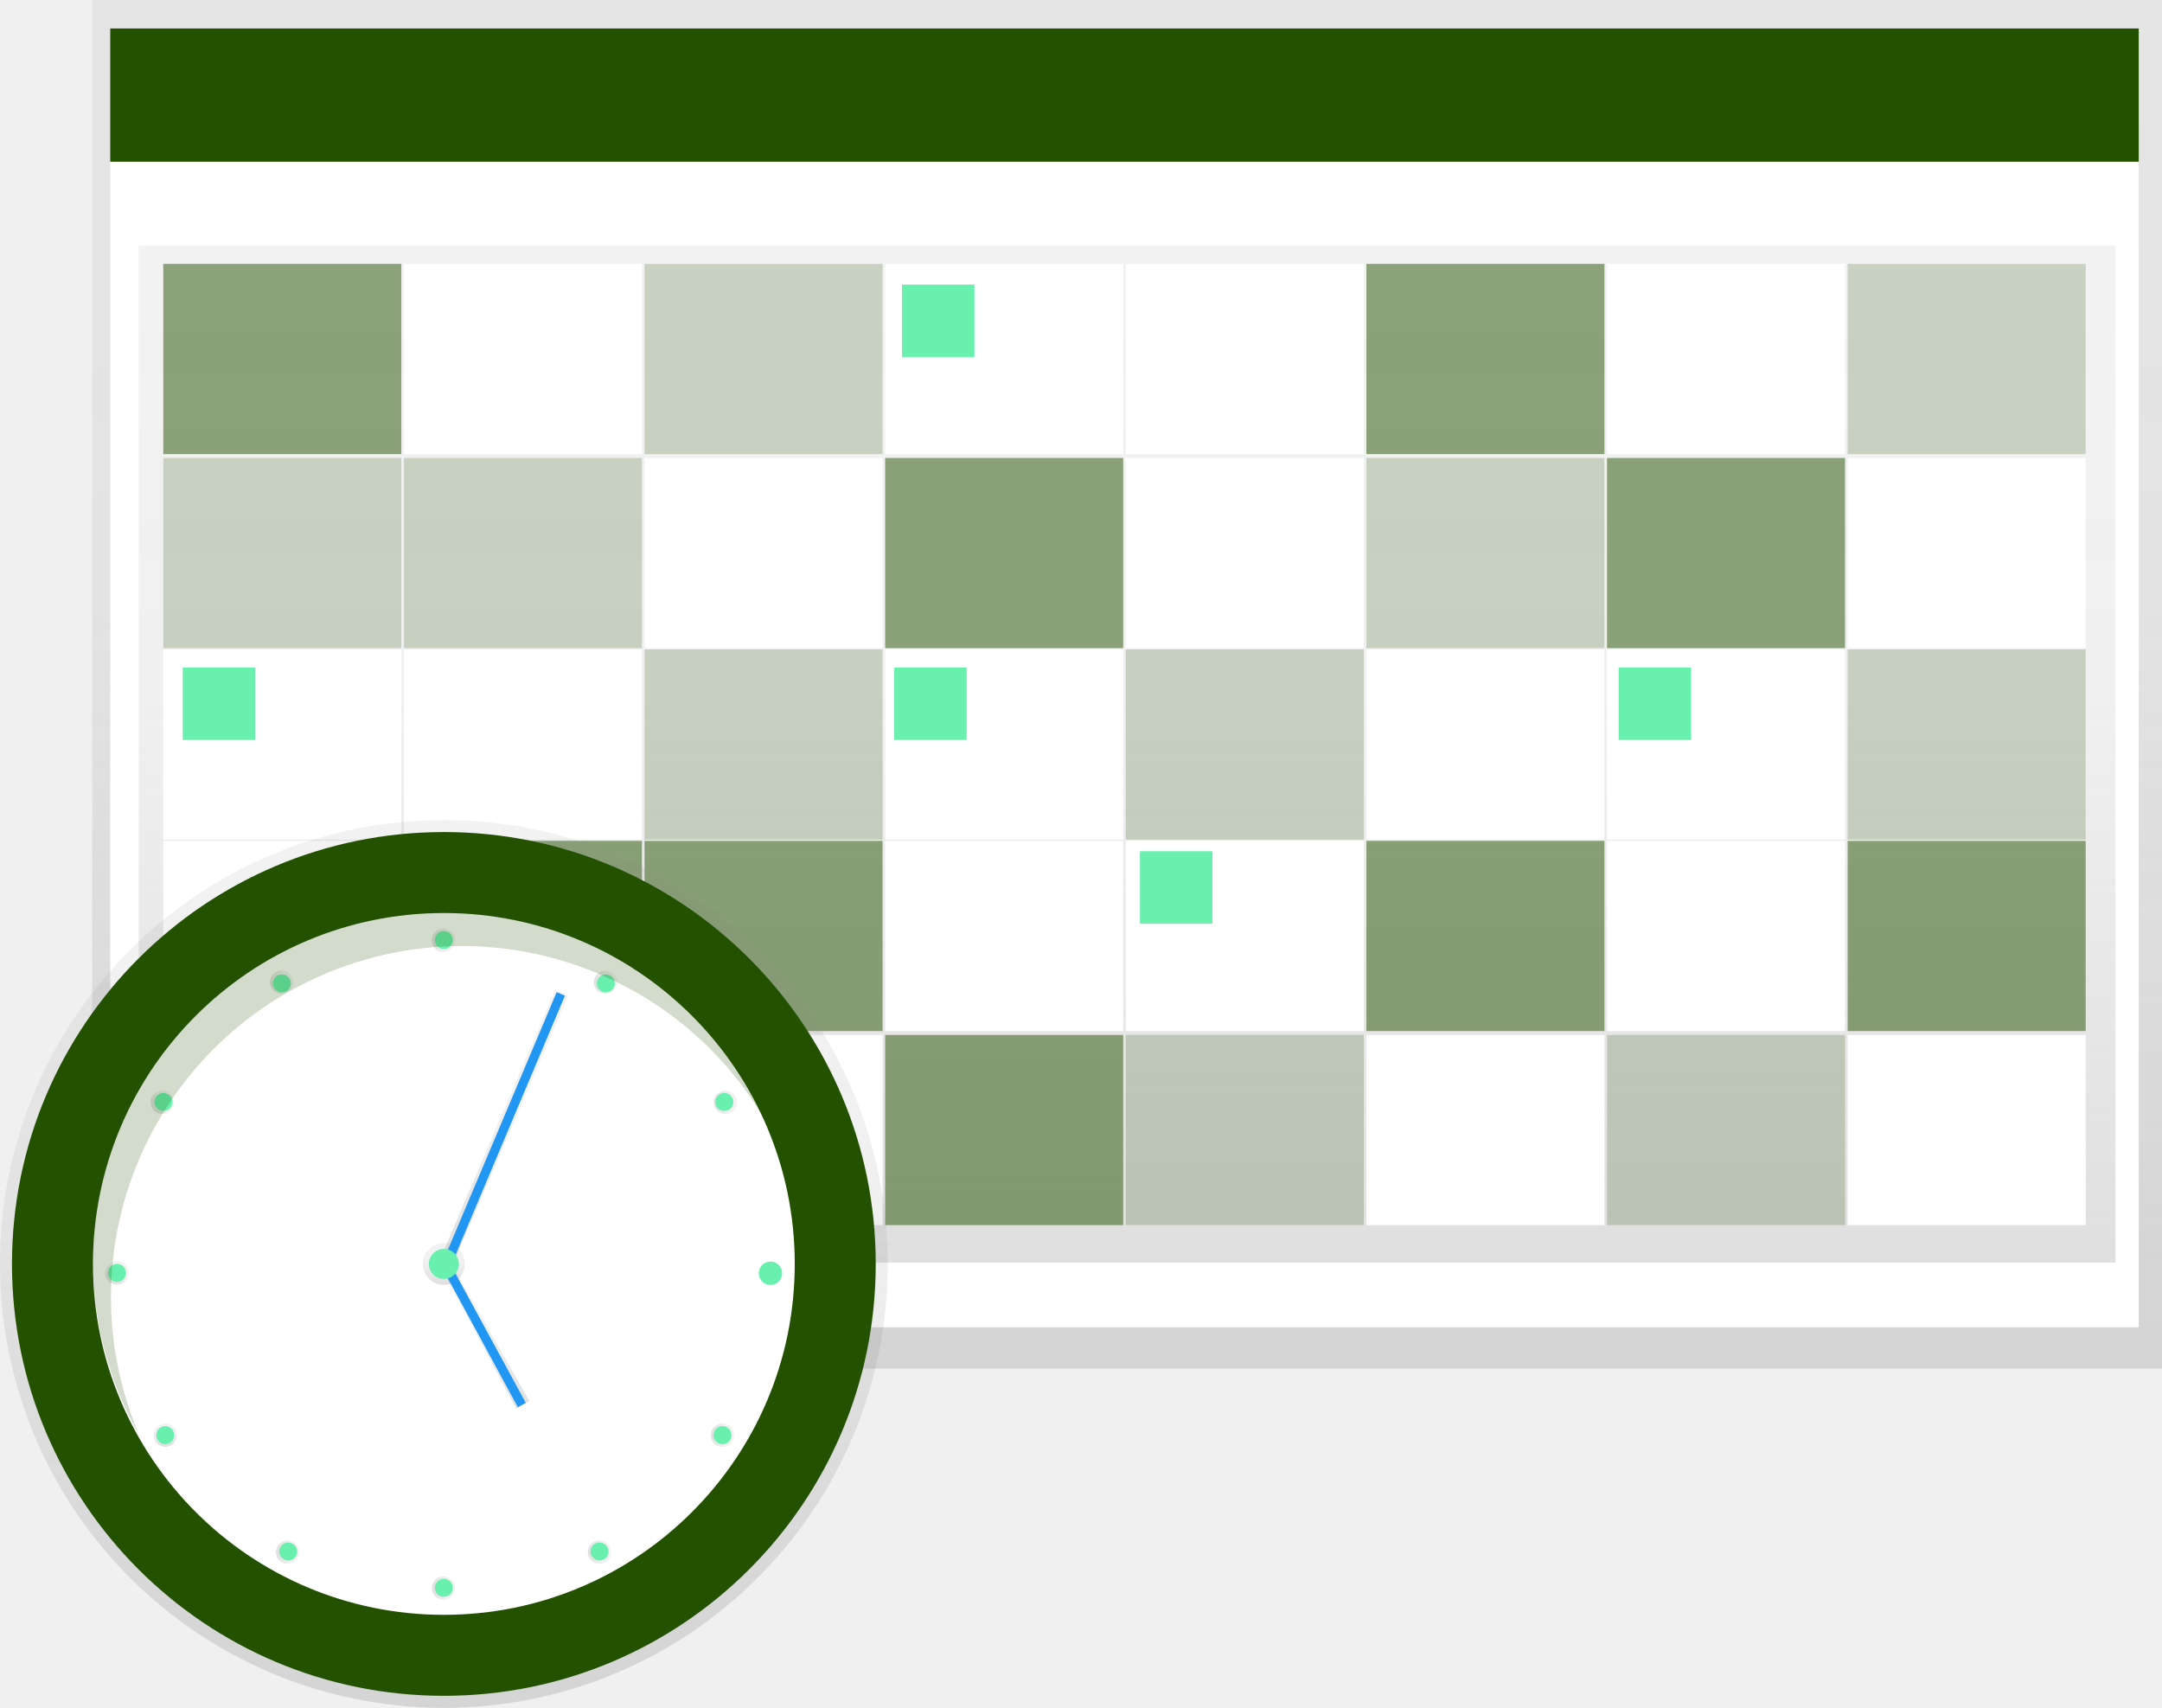
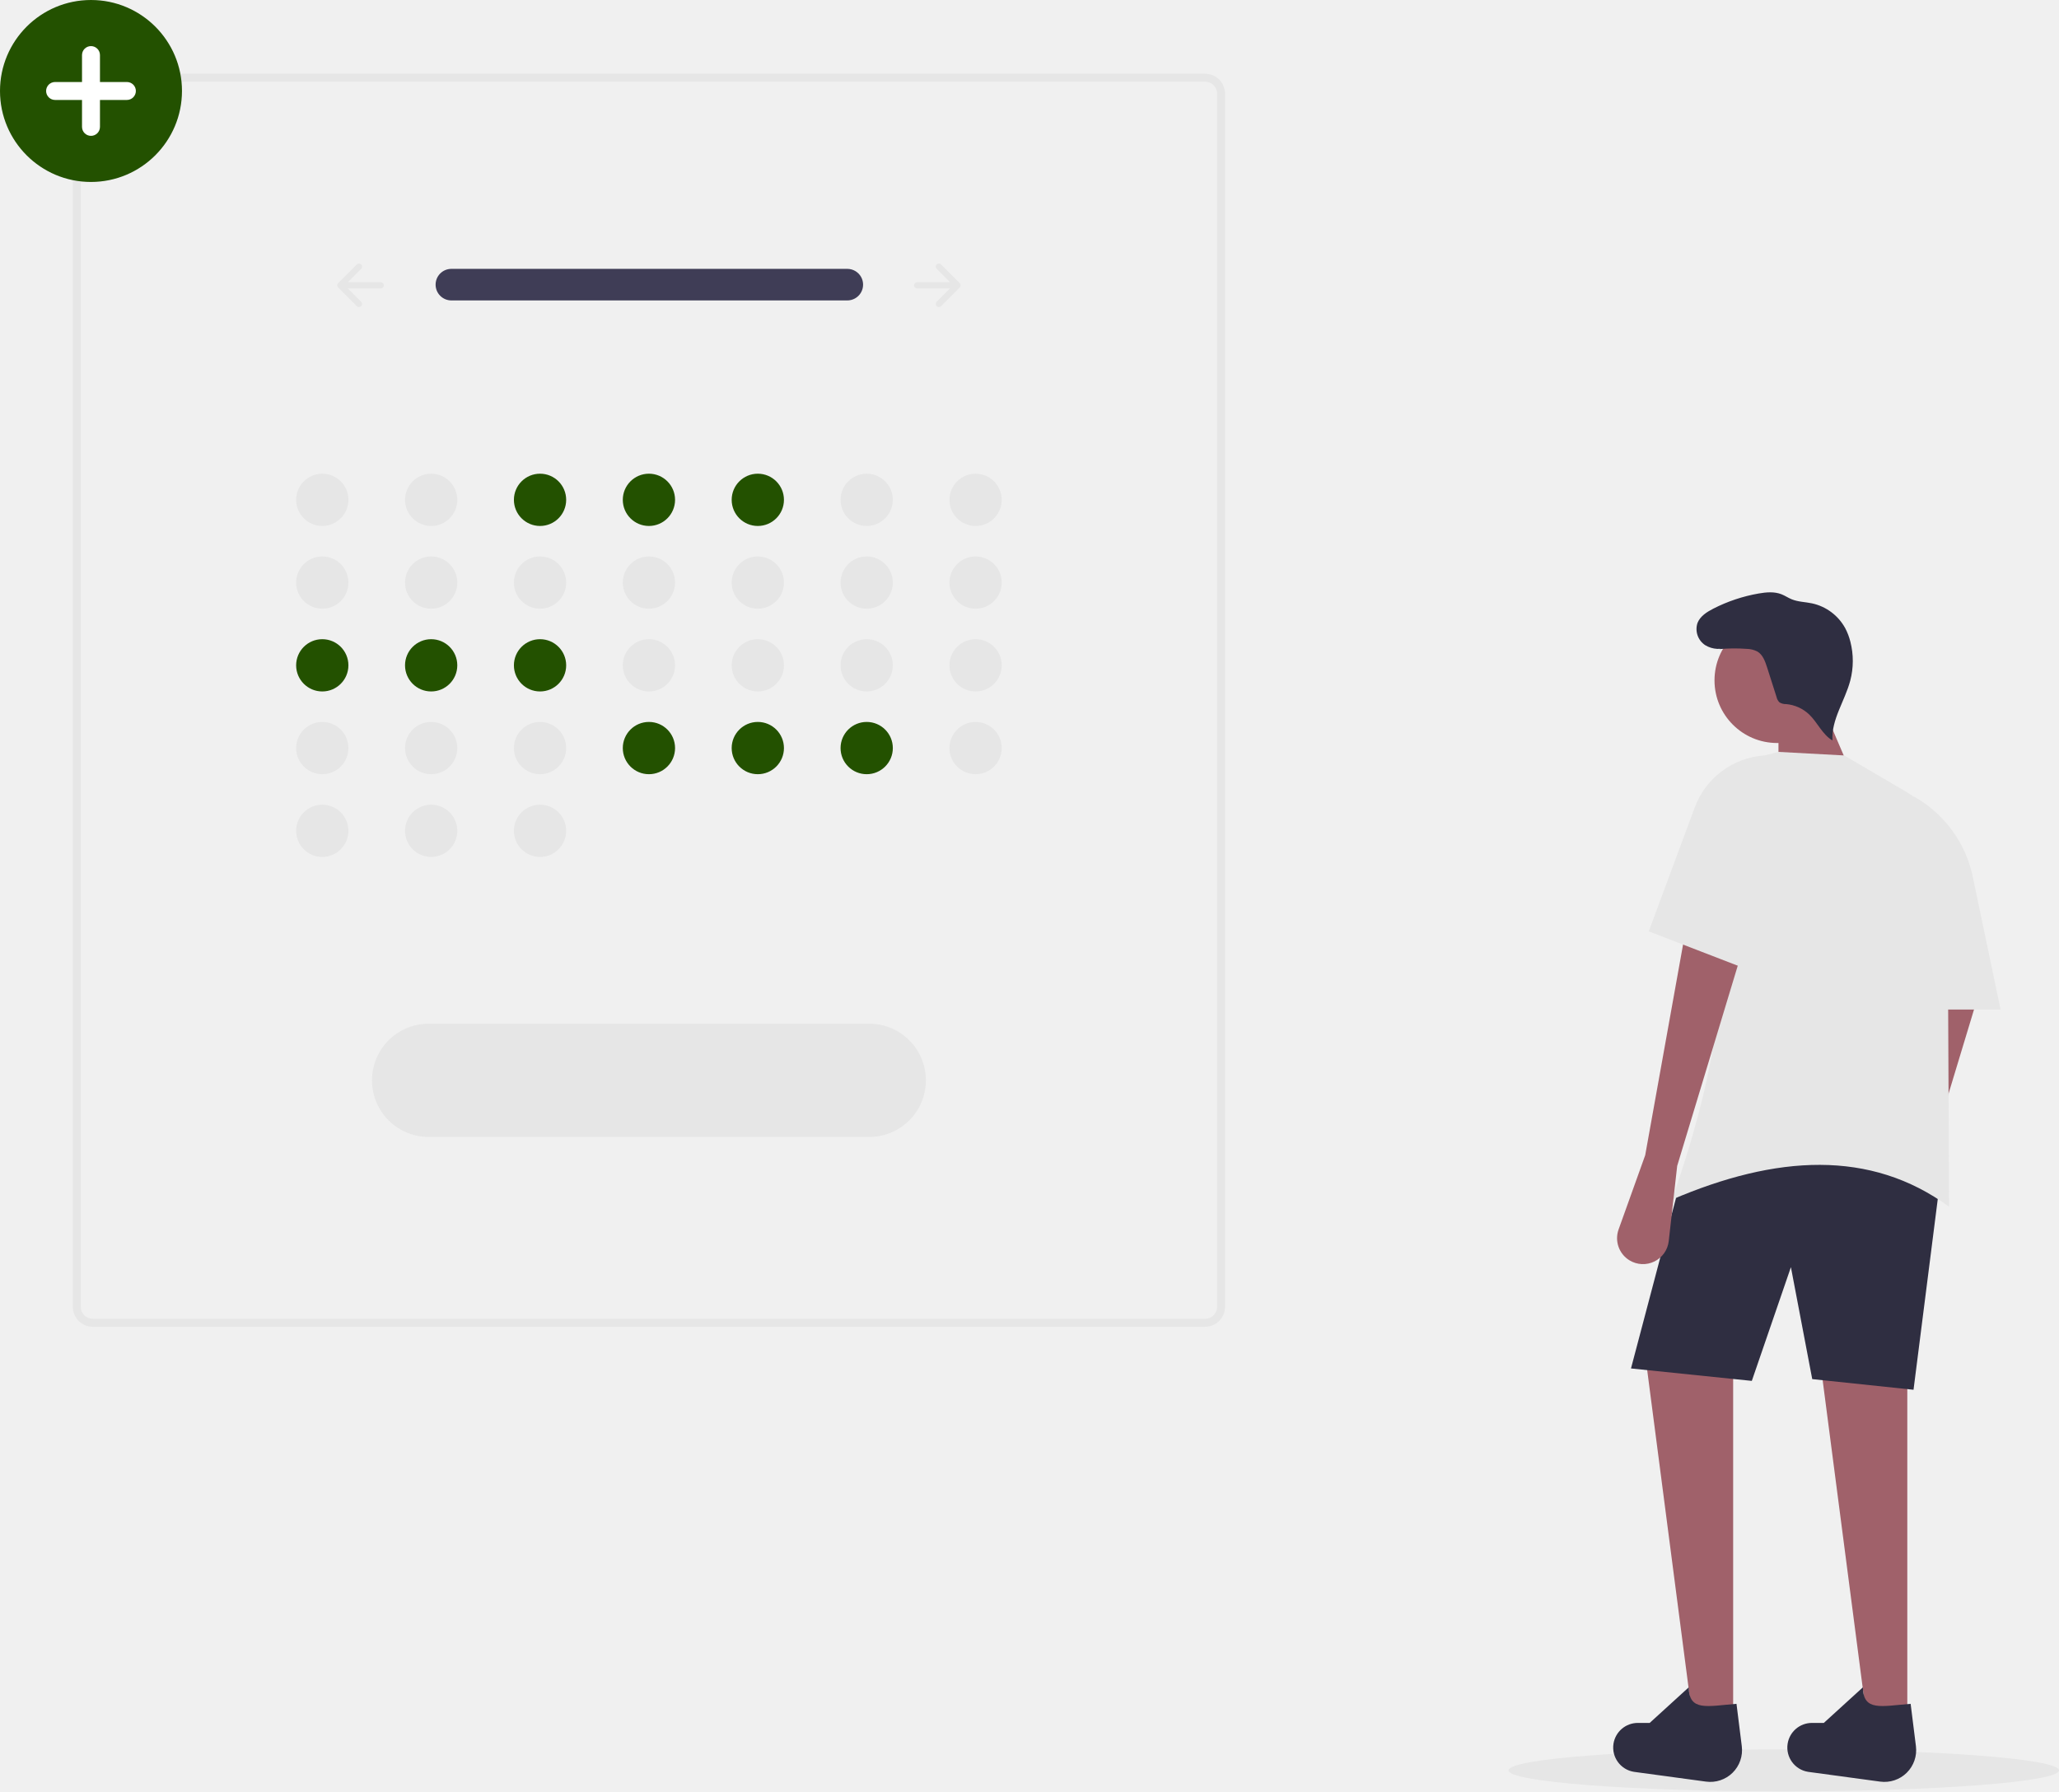
- <svg xmlns="http://www.w3.org/2000/svg" xmlns:xlink="http://www.w3.org/1999/xlink" id="3cd38589-f6b5-4ced-9f2c-9a4b79f01fae" data-name="Layer 1" width="835.61" height="660.05" viewBox="0 0 835.61 660.05">
-   <defs>
-     <linearGradient id="459c4fc8-d836-433f-a197-0a2a91cd58e2" x1="435.61" y1="529" x2="435.61" gradientUnits="userSpaceOnUse">
-       <stop offset="0" stop-color="gray" stop-opacity="0.25" />
-       <stop offset="0.54" stop-color="gray" stop-opacity="0.12" />
-       <stop offset="1" stop-color="gray" stop-opacity="0.1" />
-     </linearGradient>
-     <linearGradient id="342ea0e6-6062-49b7-bc20-c734cb7a73a4" x1="435.61" y1="488" x2="435.61" y2="95" xlink:href="#459c4fc8-d836-433f-a197-0a2a91cd58e2" />
-     <linearGradient id="763d00b7-5a07-4818-8ebb-d18341e18e84" x1="171.55" y1="660.05" x2="171.55" y2="316.95" xlink:href="#459c4fc8-d836-433f-a197-0a2a91cd58e2" />
-     <linearGradient id="92069d5c-e5f8-43fe-b38d-e54af900eab7" x1="171.55" y1="496.61" x2="171.55" y2="480.38" xlink:href="#459c4fc8-d836-433f-a197-0a2a91cd58e2" />
-     <linearGradient id="cc2cb1f8-9965-47fb-9589-218376181648" x1="194.61" y1="489.5" x2="194.61" y2="382.5" xlink:href="#459c4fc8-d836-433f-a197-0a2a91cd58e2" />
-     <linearGradient id="21b9629b-50a9-4ebb-aca6-e4e0185f53fc" x1="187.61" y1="544.5" x2="187.61" y2="488.5" xlink:href="#459c4fc8-d836-433f-a197-0a2a91cd58e2" />
-     <linearGradient id="fcd1d80a-fd87-48d8-ac9f-c26a469979c7" x1="509.54" y1="778.88" x2="509.54" y2="769.85" gradientTransform="translate(1170.3 491.9) rotate(120)" xlink:href="#459c4fc8-d836-433f-a197-0a2a91cd58e2" />
-     <linearGradient id="103b5314-699c-4416-ba96-f0315aa2be6d" x1="246.07" y1="679.17" x2="246.07" y2="670.14" gradientTransform="translate(370.3 -32.65) rotate(30)" xlink:href="#459c4fc8-d836-433f-a197-0a2a91cd58e2" />
-     <linearGradient id="f7eccc56-af47-4388-bae2-3610c4149eb5" x1="364.44" y1="766.03" x2="364.44" y2="756.99" gradientTransform="translate(110.34 -349.73) rotate(30)" xlink:href="#459c4fc8-d836-433f-a197-0a2a91cd58e2" />
-     <linearGradient id="bcd8726a-d7c5-49b1-9a44-0b3978539435" x1="643.63" y1="719.48" x2="643.63" y2="710.44" gradientTransform="translate(1232.03 299.71) rotate(120)" xlink:href="#459c4fc8-d836-433f-a197-0a2a91cd58e2" />
-     <linearGradient id="391a46f9-b208-48d2-be26-d2096ab99e61" x1="627.41" y1="656.89" x2="627.41" y2="647.85" gradientTransform="translate(1232.3 266.24) rotate(120)" xlink:href="#459c4fc8-d836-433f-a197-0a2a91cd58e2" />
-     <linearGradient id="83f8f054-eb9c-442d-b51f-167d68b16295" x1="643.63" y1="594.29" x2="643.63" y2="585.26" gradientTransform="translate(1248.8 237.12) rotate(120)" xlink:href="#459c4fc8-d836-433f-a197-0a2a91cd58e2" />
-     <linearGradient id="ae1ae34d-eb1b-4711-a510-1c391231e596" x1="690" y1="547.93" x2="690" y2="538.89" gradientTransform="translate(1278.2 220.15) rotate(120)" xlink:href="#459c4fc8-d836-433f-a197-0a2a91cd58e2" />
-     <linearGradient id="9891a10d-f6cd-4be8-8439-1a188b457eca" x1="818.66" y1="549.09" x2="818.66" y2="540.05" gradientTransform="translate(1342.37 237.96) rotate(120)" xlink:href="#459c4fc8-d836-433f-a197-0a2a91cd58e2" />
-     <linearGradient id="fc0ab291-1c38-49b0-9137-a4534010b0cb" x1="863.87" y1="596.61" x2="863.87" y2="587.58" gradientTransform="translate(1358.61 267.78) rotate(120)" xlink:href="#459c4fc8-d836-433f-a197-0a2a91cd58e2" />
-     <linearGradient id="28dee737-f47b-4c6f-813e-2c0be0b581eb" x1="877.78" y1="656.89" x2="877.78" y2="647.85" gradientTransform="translate(1357.49 299.78) rotate(120)" xlink:href="#459c4fc8-d836-433f-a197-0a2a91cd58e2" />
-     <linearGradient id="228de15d-ea7a-43bb-9b48-ae33db5c4fe2" x1="863.87" y1="717.16" x2="863.87" y2="708.13" gradientTransform="translate(1342.46 328.06) rotate(120)" xlink:href="#459c4fc8-d836-433f-a197-0a2a91cd58e2" />
-   </defs>
-   <rect x="35.61" width="800" height="529" fill="url(#459c4fc8-d836-433f-a197-0a2a91cd58e2)" />
-   <rect x="42.61" y="62.5" width="784" height="450.5" fill="#fff" />
-   <rect x="42.61" y="11" width="784" height="51.5" fill="#235100" />
-   <rect x="53.61" y="95" width="764" height="393" fill="url(#342ea0e6-6062-49b7-bc20-c734cb7a73a4)" />
-   <rect x="63.11" y="102" width="92" height="73.5" fill="#235100" opacity="0.5" />
-   <rect x="156.11" y="102" width="92" height="73.5" fill="#fff" />
-   <rect x="249.11" y="102" width="92" height="73.5" fill="#235100" opacity="0.2" />
-   <rect x="342.11" y="102" width="92" height="73.5" fill="#fff" />
-   <rect x="435.11" y="102" width="92" height="73.5" fill="#fff" />
-   <rect x="528.11" y="102" width="92" height="73.5" fill="#235100" opacity="0.5" />
-   <rect x="621.11" y="102" width="92" height="73.5" fill="#fff" />
-   <rect x="714.11" y="102" width="92" height="73.5" fill="#235100" opacity="0.2" />
-   <rect x="63.11" y="177" width="92" height="73.5" fill="#235100" opacity="0.2" />
-   <rect x="156.11" y="177" width="92" height="73.5" fill="#235100" opacity="0.2" />
-   <rect x="249.11" y="177" width="92" height="73.5" fill="#fff" />
-   <rect x="342.11" y="177" width="92" height="73.5" fill="#235100" opacity="0.5" />
-   <rect x="435.11" y="177" width="92" height="73.5" fill="#fff" />
-   <rect x="528.11" y="177" width="92" height="73.5" fill="#235100" opacity="0.2" />
-   <rect x="621.11" y="177" width="92" height="73.5" fill="#235100" opacity="0.5" />
-   <rect x="714.11" y="177" width="92" height="73.5" fill="#fff" />
-   <rect x="63.11" y="251" width="92" height="73.5" fill="#fff" />
-   <rect x="156.11" y="251" width="92" height="73.5" fill="#fff" />
-   <rect x="249.11" y="251" width="92" height="73.5" fill="#235100" opacity="0.2" />
-   <rect x="342.11" y="251" width="92" height="73.5" fill="#fff" />
-   <rect x="435.11" y="251" width="92" height="73.5" fill="#235100" opacity="0.2" />
-   <rect x="528.11" y="251" width="92" height="73.5" fill="#fff" />
-   <rect x="621.11" y="251" width="92" height="73.5" fill="#fff" />
-   <rect x="714.11" y="251" width="92" height="73.5" fill="#235100" opacity="0.2" />
-   <rect x="63.11" y="325" width="92" height="73.5" fill="#fff" />
-   <rect x="156.11" y="325" width="92" height="73.5" fill="#235100" opacity="0.5" />
-   <rect x="249.11" y="325" width="92" height="73.5" fill="#235100" opacity="0.5" />
-   <rect x="342.11" y="325" width="92" height="73.5" fill="#fff" />
-   <rect x="435.11" y="325" width="92" height="73.5" fill="#fff" />
-   <rect x="528.11" y="325" width="92" height="73.5" fill="#235100" opacity="0.5" />
-   <rect x="621.11" y="325" width="92" height="73.5" fill="#fff" />
-   <rect x="714.11" y="325" width="92" height="73.5" fill="#235100" opacity="0.5" />
-   <rect x="63.11" y="400" width="92" height="73.5" fill="#235100" opacity="0.5" />
-   <rect x="156.11" y="400" width="92" height="73.5" fill="#235100" opacity="0.2" />
-   <rect x="249.11" y="400" width="92" height="73.5" fill="#fff" />
-   <rect x="342.11" y="400" width="92" height="73.5" fill="#235100" opacity="0.5" />
-   <rect x="435.11" y="400" width="92" height="73.5" fill="#235100" opacity="0.2" />
-   <rect x="528.11" y="400" width="92" height="73.5" fill="#fff" />
-   <rect x="621.11" y="400" width="92" height="73.5" fill="#235100" opacity="0.2" />
-   <rect x="714.11" y="400" width="92" height="73.5" fill="#fff" />
-   <rect x="70.61" y="258" width="28" height="28" fill="#69f0ae" />
-   <rect x="348.61" y="110" width="28" height="28" fill="#69f0ae" />
-   <rect x="345.61" y="258" width="28" height="28" fill="#69f0ae" />
-   <rect x="440.61" y="329" width="28" height="28" fill="#69f0ae" />
-   <rect x="625.61" y="258" width="28" height="28" fill="#69f0ae" />
-   <circle cx="171.55" cy="488.5" r="171.55" fill="url(#763d00b7-5a07-4818-8ebb-d18341e18e84)" />
-   <circle cx="171.55" cy="488.5" r="166.92" fill="#235100" />
-   <circle cx="171.55" cy="488.5" r="135.62" fill="#fff" />
-   <circle cx="171.55" cy="488.5" r="8.11" fill="url(#92069d5c-e5f8-43fe-b38d-e54af900eab7)" />
-   <line x1="216.76" y1="384.18" x2="172.71" y2="488.5" fill="#235100" />
-   <polygon points="174.61 489.5 169.61 487.82 214.61 382.5 219.61 384.85 174.61 489.5" fill="url(#cc2cb1f8-9965-47fb-9589-218376181648)" />
-   <rect x="320.31" y="554.57" width="113.24" height="3.48" transform="translate(-464.39 567.17) rotate(-67.11)" fill="#2196f3" />
-   <line x1="172.71" y1="489.66" x2="201.69" y2="542.98" fill="#235100" />
-   <polygon points="199.61 544.5 170.61 490.5 174.61 488.5 204.61 541.5 199.61 544.5" fill="url(#21b9629b-50a9-4ebb-aca6-e4e0185f53fc)" />
-   <rect x="367.66" y="605.95" width="3.48" height="60.69" transform="translate(-441.2 133.65) rotate(-28.52)" fill="#2196f3" />
-   <circle cx="297.9" cy="491.98" r="3.48" fill="#235100" />
-   <circle cx="244.91" cy="545.99" r="4.52" transform="translate(-532.58 365.12) rotate(-60)" fill="url(#fcd1d80a-fd87-48d8-ac9f-c26a469979c7)" />
-   <circle cx="246.07" cy="674.66" r="4.52" transform="translate(-486.56 93.44) rotate(-30)" fill="url(#103b5314-699c-4416-ba96-f0315aa2be6d)" />
-   <circle cx="45.21" cy="491.98" r="4.52" fill="url(#f7eccc56-af47-4388-bae2-3610c4149eb5)" />
-   <circle cx="291.04" cy="499.63" r="4.52" transform="translate(-393.02 92.48) rotate(-30)" fill="url(#bcd8726a-d7c5-49b1-9a44-0b3978539435)" />
-   <circle cx="353.63" cy="483.41" r="4.52" transform="translate(-376.52 121.6) rotate(-30)" fill="url(#391a46f9-b208-48d2-be26-d2096ab99e61)" />
-   <circle cx="416.23" cy="499.63" r="4.52" transform="translate(-376.25 155.08) rotate(-30)" fill="url(#83f8f054-eb9c-442d-b51f-167d68b16295)" />
-   <circle cx="462.59" cy="546" r="4.52" transform="translate(-393.22 184.47) rotate(-30)" fill="url(#ae1ae34d-eb1b-4711-a510-1c391231e596)" />
-   <circle cx="461.43" cy="674.66" r="4.52" transform="translate(-457.7 201.13) rotate(-30)" fill="url(#9891a10d-f6cd-4be8-8439-1a188b457eca)" />
-   <circle cx="413.91" cy="719.87" r="4.52" transform="translate(-486.68 183.42) rotate(-30)" fill="url(#fc0ab291-1c38-49b0-9137-a4534010b0cb)" />
-   <circle cx="353.63" cy="733.78" r="4.52" transform="translate(-501.71 155.15) rotate(-30)" fill="url(#28dee737-f47b-4c6f-813e-2c0be0b581eb)" />
-   <circle cx="293.36" cy="719.87" r="4.52" transform="translate(-502.83 123.15) rotate(-30)" fill="url(#228de15d-ea7a-43bb-9b48-ae33db5c4fe2)" />
-   <circle cx="171.55" cy="363.31" r="3.48" fill="#69f0ae" />
-   <circle cx="416.34" cy="500.06" r="3.48" transform="translate(-407.09 490.61) rotate(-60)" fill="#69f0ae" />
-   <circle cx="462.16" cy="545.88" r="3.48" transform="translate(-393.22 184.24) rotate(-30)" fill="#69f0ae" />
-   <circle cx="461.43" cy="674.66" r="3.48" transform="translate(-535.75 616.96) rotate(-60)" fill="#69f0ae" />
-   <circle cx="413.91" cy="719.63" r="3.48" transform="translate(-486.56 183.39) rotate(-30)" fill="#69f0ae" />
-   <circle cx="291.15" cy="500.06" r="3.48" transform="translate(-393.22 92.6) rotate(-30)" fill="#69f0ae" />
-   <circle cx="245.33" cy="545.88" r="3.48" transform="translate(-532.27 365.43) rotate(-60)" fill="#69f0ae" />
-   <circle cx="479.98" cy="612.07" r="4.52" transform="translate(-423.92 202.02) rotate(-30)" fill="#69f0ae" />
-   <circle cx="246.07" cy="674.66" r="3.48" transform="translate(-486.56 93.44) rotate(-30)" fill="#69f0ae" />
-   <circle cx="293.58" cy="719.63" r="3.48" transform="translate(-658.62 494.09) rotate(-60)" fill="#69f0ae" />
-   <circle cx="45.21" cy="491.98" r="3.48" fill="#69f0ae" />
-   <circle cx="171.55" cy="613.68" r="3.48" fill="#69f0ae" />
-   <path d="M225.08,621.22a135.64,135.64,0,0,1,253.28-67.48A135.64,135.64,0,1,0,236.08,674.8,135.16,135.16,0,0,1,225.08,621.22Z" transform="translate(-182.19 -119.97)" fill="#235100" opacity="0.2" />
-   <circle cx="171.55" cy="488.5" r="5.8" fill="#69f0ae" />
+ <svg xmlns="http://www.w3.org/2000/svg" id="b3610dfe-b8fa-4701-9393-2c36a069038b" data-name="Layer 1" width="775.545" height="674.792" viewBox="0 0 775.545 674.792">
+   <ellipse cx="671.879" cy="666.886" rx="103.666" ry="7.907" fill="#e6e6e6" />
+   <path d="M924.275,553.125,914.25,581.09a9.762,9.762,0,0,0,4.13,11.643h0a9.762,9.762,0,0,0,14.761-7.259l3.182-28.333L960.418,477.492l-20.749-10.04Z" transform="translate(-212.2275 -112.6038)" fill="#a0616a" />
+   <polygon points="703.681 651.689 718.406 651.689 718.406 508.456 684.94 507.787 703.681 651.689" fill="#a0616a" />
+   <polygon points="638.088 651.689 652.813 651.689 652.813 508.456 619.348 507.787 638.088 651.689" fill="#a0616a" />
+   <path d="M932.976,636.12l-38.151-4.016-8.032-42.167-14.725,42.836-45.513-4.685,18.741-70.947c34.257-23.278,66.793-22.769,97.72,0Z" transform="translate(-212.2275 -112.6038)" fill="#2f2e41" />
+   <path d="M868.293,770.393a11.958,11.958,0,0,1-13.472,13.332l-27.126-3.679a9.271,9.271,0,0,1-7.733-10.569v0a9.271,9.271,0,0,1,9.163-7.861H833.596l14.715-13.407c.145,9.132,6.87,7.104,17.985,6.213Z" transform="translate(-212.2275 -112.6038)" fill="#2f2e41" />
+   <path d="M933.885,770.393a11.958,11.958,0,0,1-13.472,13.332l-27.127-3.679a9.271,9.271,0,0,1-7.733-10.569v0a9.271,9.271,0,0,1,9.163-7.861h4.473l14.715-13.407c.145,9.132,6.87,7.104,17.985,6.213Z" transform="translate(-212.2275 -112.6038)" fill="#2f2e41" />
+   <circle cx="669.379" cy="256.293" r="23.593" fill="#a0616a" />
+   <polygon points="699.331 295.949 669.881 298.627 669.881 272.523 685.275 263.153 699.331 295.949" fill="#a0616a" />
+   <path d="M946.362,567.18c-29.627-21.695-65.202-19.49-104.413-2.677,17.765-50.292,25.333-97.162,11.378-136.813a31.546,31.546,0,0,1,23.728-30.561l5.053-1.293,24.765,1.339,23.255,13.632a31.658,31.658,0,0,1,15.648,27.167Z" transform="translate(-212.2275 -112.6038)" fill="#e6e6e6" />
+   <path d="M831.91,547.77,821.885,575.735a9.762,9.762,0,0,0,4.13,11.643h0a9.762,9.762,0,0,0,14.761-7.259l3.182-28.333,24.095-79.648L847.304,462.098Z" transform="translate(-212.2275 -112.6038)" fill="#a0616a" />
+   <path d="M965.772,492.887H932.976v-80.318h0A45.246,45.246,0,0,1,955.287,442.842Z" transform="translate(-212.2275 -112.6038)" fill="#e6e6e6" />
+   <path d="M863.618,356.122a9.606,9.606,0,0,1-9.119-.493,7.269,7.269,0,0,1-2.9-8.333c.995-2.558,3.512-4.159,5.955-5.411a60.103,60.103,0,0,1,17.126-5.721c2.844-.492,5.855-.763,8.543.289,1.33.52,2.522,1.344,3.842,1.888,2.427,1.001,5.135,1.006,7.704,1.549a18.797,18.797,0,0,1,12.487,9.356,22.649,22.649,0,0,1,1.933,5.074,29.196,29.196,0,0,1-.047,14.694c-2.02,7.626-7.162,14.633-6.699,22.509-3.802-2.214-5.582-6.721-8.757-9.767a14.411,14.411,0,0,0-8.661-3.923,4.581,4.581,0,0,1-2.529-.644,3.947,3.947,0,0,1-1.1-1.989L877.819,363.997c-.728-2.28-1.607-4.757-3.664-5.979a9.219,9.219,0,0,0-4.091-.994,62.293,62.293,0,0,0-10.215.096" transform="translate(-212.2275 -112.6038)" fill="#2f2e41" />
+   <path d="M871.399,478.162l-38.151-14.725,17.326-46.683a30.136,30.136,0,0,1,26.18-19.579h0Z" transform="translate(-212.2275 -112.6038)" fill="#e6e6e6" />
+   <path d="M666.153,612.384h-419a7.508,7.508,0,0,1-7.5-7.5v-457a7.508,7.508,0,0,1,7.5-7.5h419a7.508,7.508,0,0,1,7.5,7.5v457A7.508,7.508,0,0,1,666.153,612.384Zm-419-469a4.505,4.505,0,0,0-4.5,4.5v457a4.505,4.505,0,0,0,4.5,4.5h419a4.505,4.505,0,0,0,4.5-4.5v-457a4.505,4.505,0,0,0-4.5-4.5Z" transform="translate(-212.2275 -112.6038)" fill="#e6e6e6" />
+   <circle cx="121.388" cy="188.283" r="9.843" fill="#e6e6e6" />
+   <circle cx="162.401" cy="188.283" r="9.843" fill="#e6e6e6" />
+   <circle cx="203.413" cy="188.283" r="9.843" fill="#235100" />
+   <circle cx="244.426" cy="188.283" r="9.843" fill="#235100" />
+   <circle cx="285.438" cy="188.283" r="9.843" fill="#235100" />
+   <circle cx="326.451" cy="188.283" r="9.843" fill="#e6e6e6" />
+   <circle cx="367.464" cy="188.283" r="9.843" fill="#e6e6e6" />
+   <circle cx="121.388" cy="219.453" r="9.843" fill="#e6e6e6" />
+   <circle cx="162.401" cy="219.453" r="9.843" fill="#e6e6e6" />
+   <circle cx="203.413" cy="219.453" r="9.843" fill="#e6e6e6" />
+   <circle cx="244.426" cy="219.453" r="9.843" fill="#e6e6e6" />
+   <circle cx="285.438" cy="219.453" r="9.843" fill="#e6e6e6" />
+   <circle cx="326.451" cy="219.453" r="9.843" fill="#e6e6e6" />
+   <circle cx="367.464" cy="219.453" r="9.843" fill="#e6e6e6" />
+   <circle cx="121.388" cy="250.622" r="9.843" fill="#235100" />
+   <circle cx="162.401" cy="250.622" r="9.843" fill="#235100" />
+   <circle cx="203.413" cy="250.622" r="9.843" fill="#235100" />
+   <circle cx="244.426" cy="250.622" r="9.843" fill="#e6e6e6" />
+   <circle cx="285.438" cy="250.622" r="9.843" fill="#e6e6e6" />
+   <circle cx="326.451" cy="250.622" r="9.843" fill="#e6e6e6" />
+   <circle cx="367.464" cy="250.622" r="9.843" fill="#e6e6e6" />
+   <circle cx="121.388" cy="281.792" r="9.843" fill="#e6e6e6" />
+   <circle cx="162.401" cy="281.792" r="9.843" fill="#e6e6e6" />
+   <circle cx="121.388" cy="312.962" r="9.843" fill="#e6e6e6" />
+   <circle cx="162.401" cy="312.962" r="9.843" fill="#e6e6e6" />
+   <circle cx="203.413" cy="312.962" r="9.843" fill="#e6e6e6" />
+   <circle cx="203.413" cy="281.792" r="9.843" fill="#e6e6e6" />
+   <circle cx="244.426" cy="281.792" r="9.843" fill="#235100" />
+   <circle cx="285.438" cy="281.792" r="9.843" fill="#235100" />
+   <circle cx="326.451" cy="281.792" r="9.843" fill="#235100" />
+   <circle cx="367.464" cy="281.792" r="9.843" fill="#e6e6e6" />
+   <path id="a332a05d-d774-4fd2-8531-ab97682a63e9" data-name="Path 40" d="M382.142,213.883a5.947,5.947,0,0,0,0,11.892H531.228a5.947,5.947,0,1,0,.195-11.892q-.098-.002-.195,0Z" transform="translate(-212.2275 -112.6038)" fill="#3f3d56" />
+   <path d="M565.037,212.227a1.17,1.17,0,0,0,0,1.655l5.023,5.023H557.674a1.17,1.17,0,0,0,0,2.34h12.386l-5.023,5.023a1.17,1.17,0,1,0,1.655,1.655l7.02-7.02a1.17,1.17,0,0,0,0-1.655l-7.02-7.02A1.17,1.17,0,0,0,565.037,212.227Z" transform="translate(-212.2275 -112.6038)" fill="#e6e6e6" />
+   <path d="M348.27,212.227a1.17,1.17,0,0,1,0,1.655l-5.023,5.023h12.386a1.17,1.17,0,1,1,0,2.34H343.247l5.023,5.023a1.17,1.17,0,0,1-1.655,1.655l-7.02-7.02a1.17,1.17,0,0,1,0-1.655l7.02-7.02A1.17,1.17,0,0,1,348.27,212.227Z" transform="translate(-212.2275 -112.6038)" fill="#e6e6e6" />
+   <path d="M373.808,498.231a21.327,21.327,0,1,0,0,42.653H539.499a21.327,21.327,0,1,0,0-42.653Z" transform="translate(-212.2275 -112.6038)" fill="#e6e6e6" />
+   <path d="M246.5,181.149a34.272,34.272,0,1,1,34.272-34.272A34.311,34.311,0,0,1,246.5,181.149Z" transform="translate(-212.2275 -112.6038)" fill="#235100" />
+   <path d="M260.023,143.496H249.881V133.353a3.381,3.381,0,1,0-6.762,0v10.142H232.977a3.381,3.381,0,0,0,0,6.762h10.142v10.142a3.381,3.381,0,0,0,6.762,0V150.257H260.023a3.381,3.381,0,1,0,0-6.762Z" transform="translate(-212.2275 -112.6038)" fill="#fff" />
</svg>
